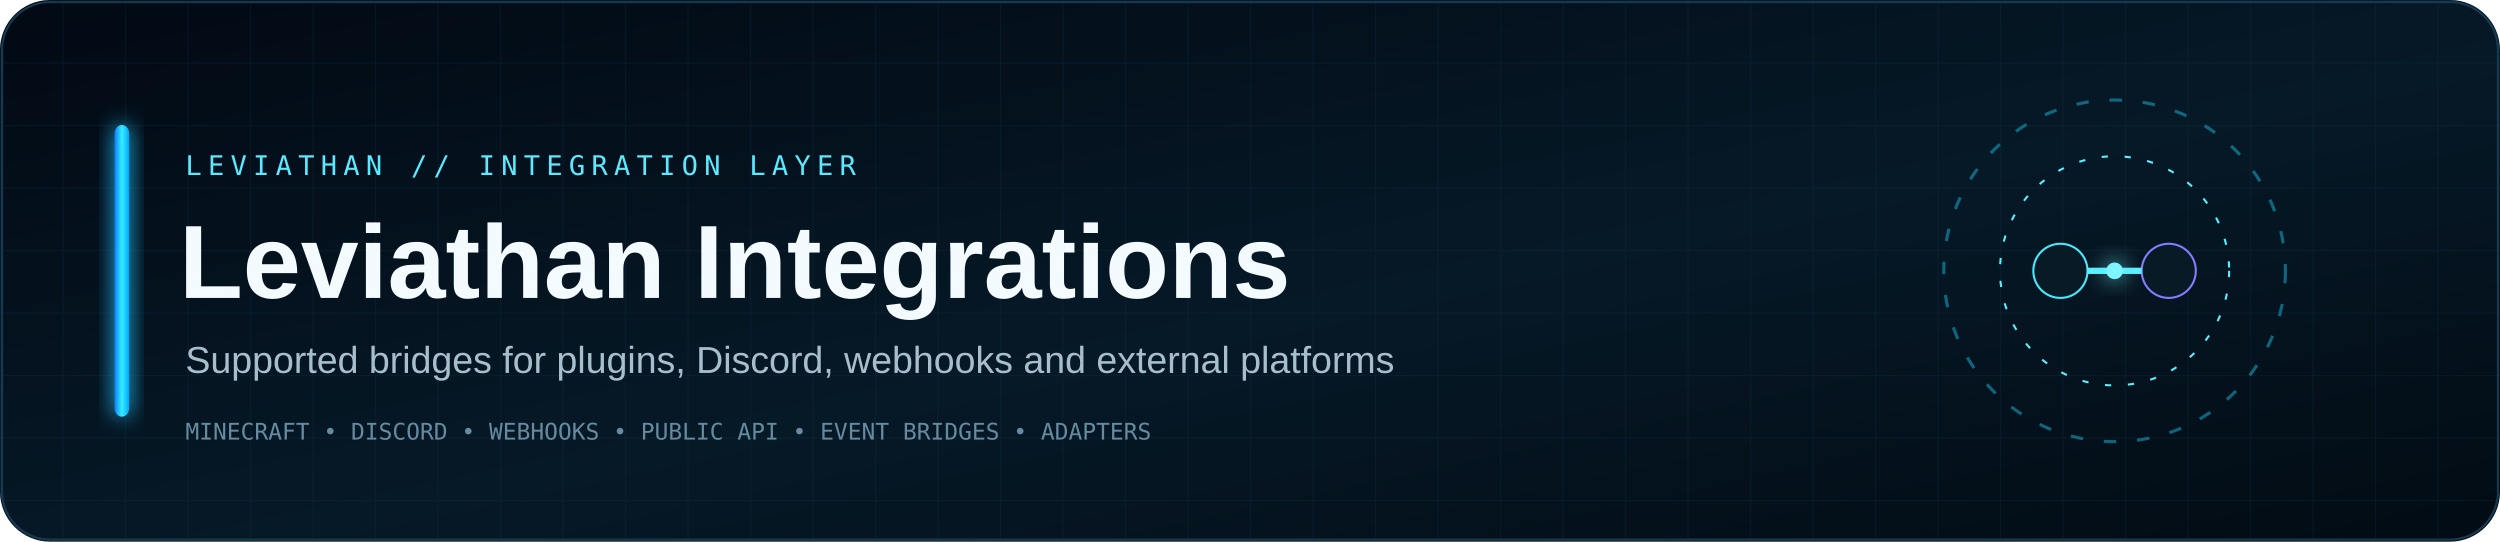
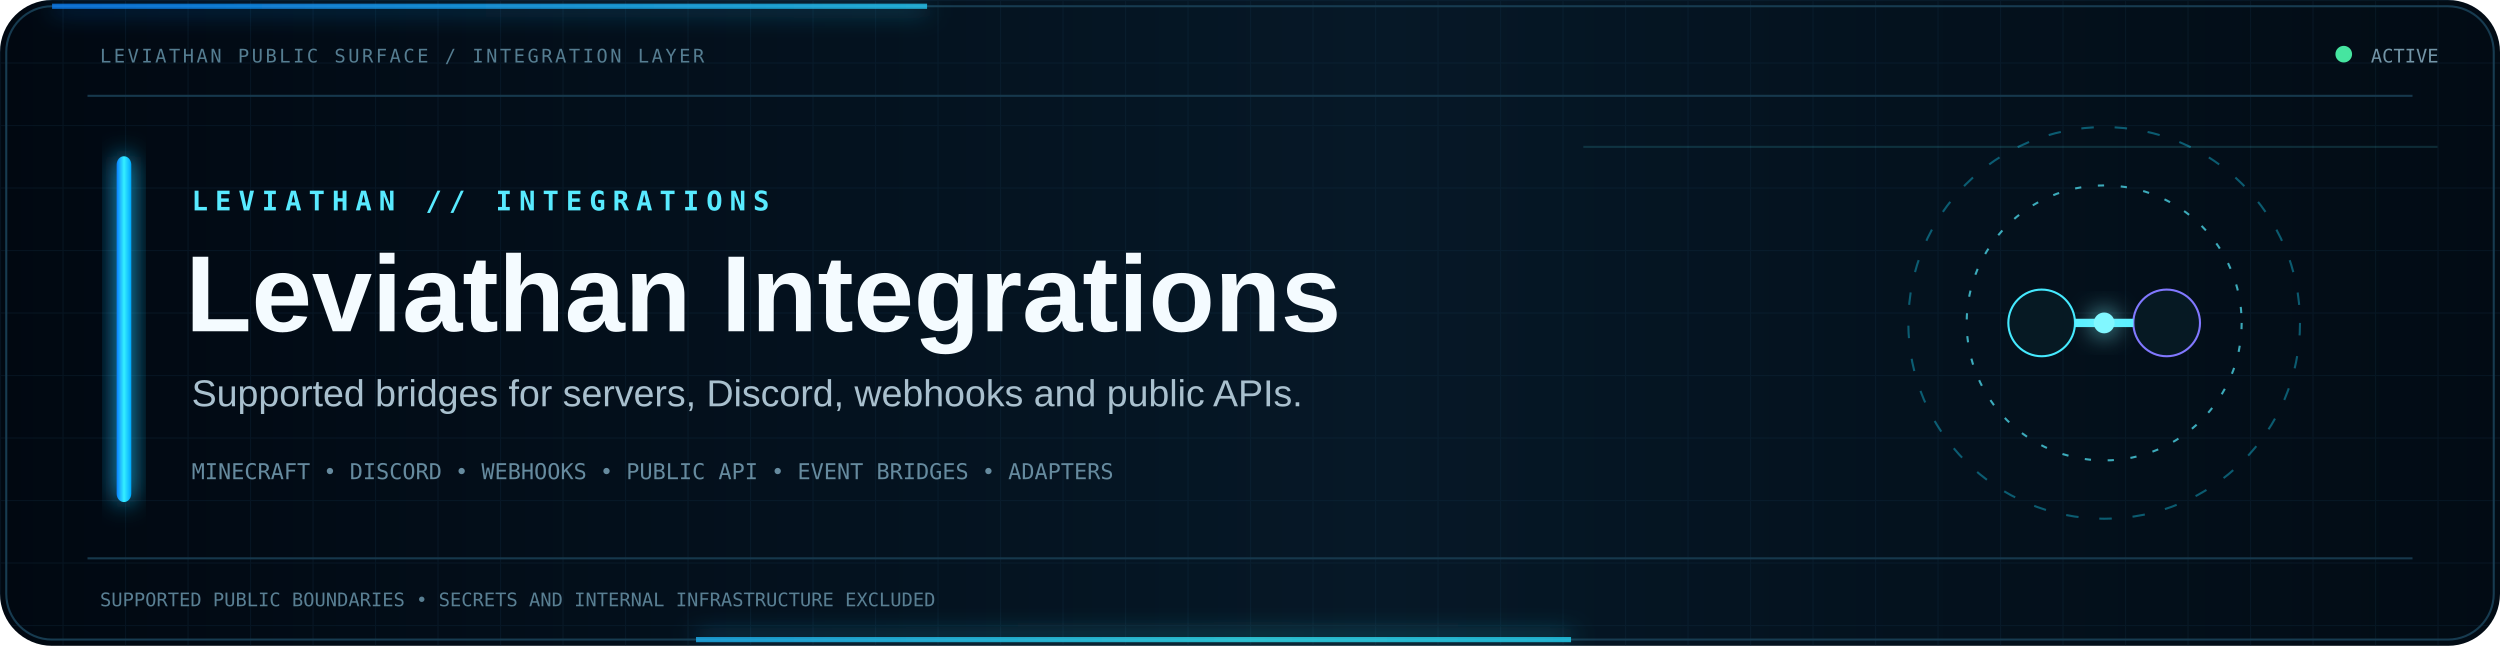
- <svg xmlns="http://www.w3.org/2000/svg" width="1200" height="260" viewBox="0 0 1200 260">
+ <svg xmlns="http://www.w3.org/2000/svg" width="1200" height="310" viewBox="0 0 1200 310">
  <defs>
-     <linearGradient id="bg" x1="0" y1="0" x2="1" y2="1">
-       <stop offset="0" stop-color="#020913" />
-       <stop offset=".55" stop-color="#061927" />
-       <stop offset="1" stop-color="#020b13" />
+     <linearGradient id="b" x1="0" x2="1">
+       <stop stop-color="#010811" />
+       <stop offset=".55" stop-color="#061827" />
+       <stop offset="1" stop-color="#020b14" />
    </linearGradient>
-     <linearGradient id="c" x1="0" y1="0" x2="1" y2="0">
-       <stop offset="0" stop-color="#087dff" />
+     <linearGradient id="c" x1="0" x2="1">
+       <stop stop-color="#087fff" />
      <stop offset=".5" stop-color="#35efff" />
      <stop offset="1" stop-color="#00a7ff" />
    </linearGradient>
    <filter id="g" x="-100%" y="-100%" width="300%" height="300%">
-       <feGaussianBlur stdDeviation="5" result="b" />
+       <feGaussianBlur stdDeviation="6" result="x" />
      <feMerge>
-         <feMergeNode in="b" />
+         <feMergeNode in="x" />
        <feMergeNode in="SourceGraphic" />
      </feMerge>
    </filter>
-     <pattern id="grid" width="30" height="30" patternUnits="userSpaceOnUse">
+     <pattern id="p" width="30" height="30" patternUnits="userSpaceOnUse">
      <path d="M30 0H0V30" fill="none" stroke="#12344b" opacity=".25" />
    </pattern>
  </defs>
-   <rect width="1200" height="260" rx="24" fill="url(#bg)" />
-   <rect width="1200" height="260" rx="24" fill="url(#grid)" />
-   <rect x="1" y="1" width="1198" height="258" rx="23" fill="none" stroke="#173a50" />
-   <rect x="55" y="60" width="7" height="140" rx="4" fill="url(#c)" filter="url(#g)" />
-   <text x="89" y="84" fill="#59eaff" font-family="ui-monospace,Consolas,monospace" font-size="13" letter-spacing="3">LEVIATHAN // INTEGRATION LAYER</text>
-   <text x="86" y="143" fill="#f3fbff" font-family="Segoe UI,Arial,sans-serif" font-size="50" font-weight="800">Leviathan Integrations</text>
-   <text x="89" y="179" fill="#a7bfcd" font-family="Segoe UI,Arial,sans-serif" font-size="18">Supported bridges for plugins, Discord, webhooks and external platforms</text>
-   <text x="89" y="211" fill="#668ba0" font-family="ui-monospace,Consolas,monospace" font-size="11">MINECRAFT • DISCORD • WEBHOOKS • PUBLIC API • EVENT BRIDGES • ADAPTERS</text>
-   <g transform="translate(1015 130)">
-     <circle r="82" fill="none" stroke="#16b8db" stroke-width="1.5" stroke-dasharray="6 10" opacity=".5">
-       <animateTransform attributeName="transform" type="rotate" from="0" to="360" dur="18s" repeatCount="indefinite" />
+   <rect width="1200" height="310" rx="25" fill="url(#b)" />
+   <rect width="1200" height="310" rx="25" fill="url(#p)" />
+   <rect x="3" y="3" width="1194" height="304" rx="22" fill="none" stroke="#173b50" />
+   <rect x="3" y="3" width="1194" height="304" rx="22" fill="none" stroke="url(#c)" stroke-width="2.5" stroke-dasharray="420 1480" filter="url(#g)" opacity=".75">
+     <animate attributeName="stroke-dashoffset" values="0;-1900" dur="9s" repeatCount="indefinite" />
+   </rect>
+   <text x="48" y="30" fill="#557d91" font-family="ui-monospace,Consolas,monospace" font-size="9" letter-spacing="1.2">LEVIATHAN PUBLIC SURFACE / INTEGRATION LAYER</text>
+   <circle cx="1125" cy="26" r="4" fill="#46e5a0">
+     <animate attributeName="opacity" values=".3;1;.3" dur="1.5s" repeatCount="indefinite" />
+   </circle>
+   <text x="1138" y="30" fill="#7294a6" font-family="ui-monospace,Consolas,monospace" font-size="9">ACTIVE</text>
+   <line x1="42" y1="46" x2="1158" y2="46" stroke="#16384c" />
+   <rect x="56" y="75" width="7" height="166" rx="4" fill="url(#c)" filter="url(#g)" />
+   <text x="92" y="101" fill="#58eaff" font-family="ui-monospace,Consolas,monospace" font-size="13" font-weight="700" letter-spacing="3.4">LEVIATHAN // INTEGRATIONS</text>
+   <text x="89" y="159" fill="#f4fbff" font-family="Segoe UI,Arial,sans-serif" font-size="52" font-weight="800">Leviathan Integrations</text>
+   <text x="92" y="195" fill="#a9c0ce" font-family="Segoe UI,Arial,sans-serif" font-size="18">Supported bridges for servers, Discord, webhooks and public APIs.</text>
+   <text x="92" y="230" fill="#668b9f" font-family="ui-monospace,Consolas,monospace" font-size="10.5">MINECRAFT • DISCORD • WEBHOOKS • PUBLIC API • EVENT BRIDGES • ADAPTERS</text>
+   <g transform="translate(1010 155)">
+     <circle r="94" fill="none" stroke="#13b8da" stroke-dasharray="6 10" opacity=".45">
+       <animateTransform attributeName="transform" type="rotate" from="0" to="360" dur="20s" repeatCount="indefinite" />
    </circle>
-     <circle r="55" fill="none" stroke="#5aefff" stroke-width="1" stroke-dasharray="3 8">
-       <animateTransform attributeName="transform" type="rotate" from="360" to="0" dur="11s" repeatCount="indefinite" />
+     <circle r="66" fill="none" stroke="#54edff" stroke-dasharray="3 8" opacity=".7">
+       <animateTransform attributeName="transform" type="rotate" from="360" to="0" dur="12s" repeatCount="indefinite" />
    </circle>
-     <circle cx="-26" cy="0" r="13" fill="#071a26" stroke="#45eaff" />
-     <circle cx="26" cy="0" r="13" fill="#071a26" stroke="#857cff" />
-     <path d="M-13 0H13" stroke="#58efff" stroke-width="3" />
-     <circle r="4" fill="#7cf5ff" filter="url(#g)">
-       <animateMotion dur="2.8s" repeatCount="indefinite" path="M-13 0H13 M13 0H-13" />
+     <circle cx="-30" cy="0" r="16" fill="#061923" stroke="#45eaff" />
+     <circle cx="30" cy="0" r="16" fill="#061923" stroke="#8178ff" />
+     <path id="q" d="M-14 0H14" stroke="#5befff" stroke-width="4" />
+     <circle r="5" fill="#81f7ff" filter="url(#g)">
+       <animateMotion dur="2s" repeatCount="indefinite">
+         <mpath href="#q" />
+       </animateMotion>
    </circle>
  </g>
+   <rect x="760" y="70" width="410" height="1" fill="#4eeeff" opacity=".14">
+     <animate attributeName="y" values="70;254;70" dur="6.5s" repeatCount="indefinite" />
+   </rect>
+   <line x1="42" y1="268" x2="1158" y2="268" stroke="#16384c" />
+   <text x="48" y="291" fill="#597f93" font-family="ui-monospace,Consolas,monospace" font-size="9">SUPPORTED PUBLIC BOUNDARIES • SECRETS AND INTERNAL INFRASTRUCTURE EXCLUDED</text>
</svg>
